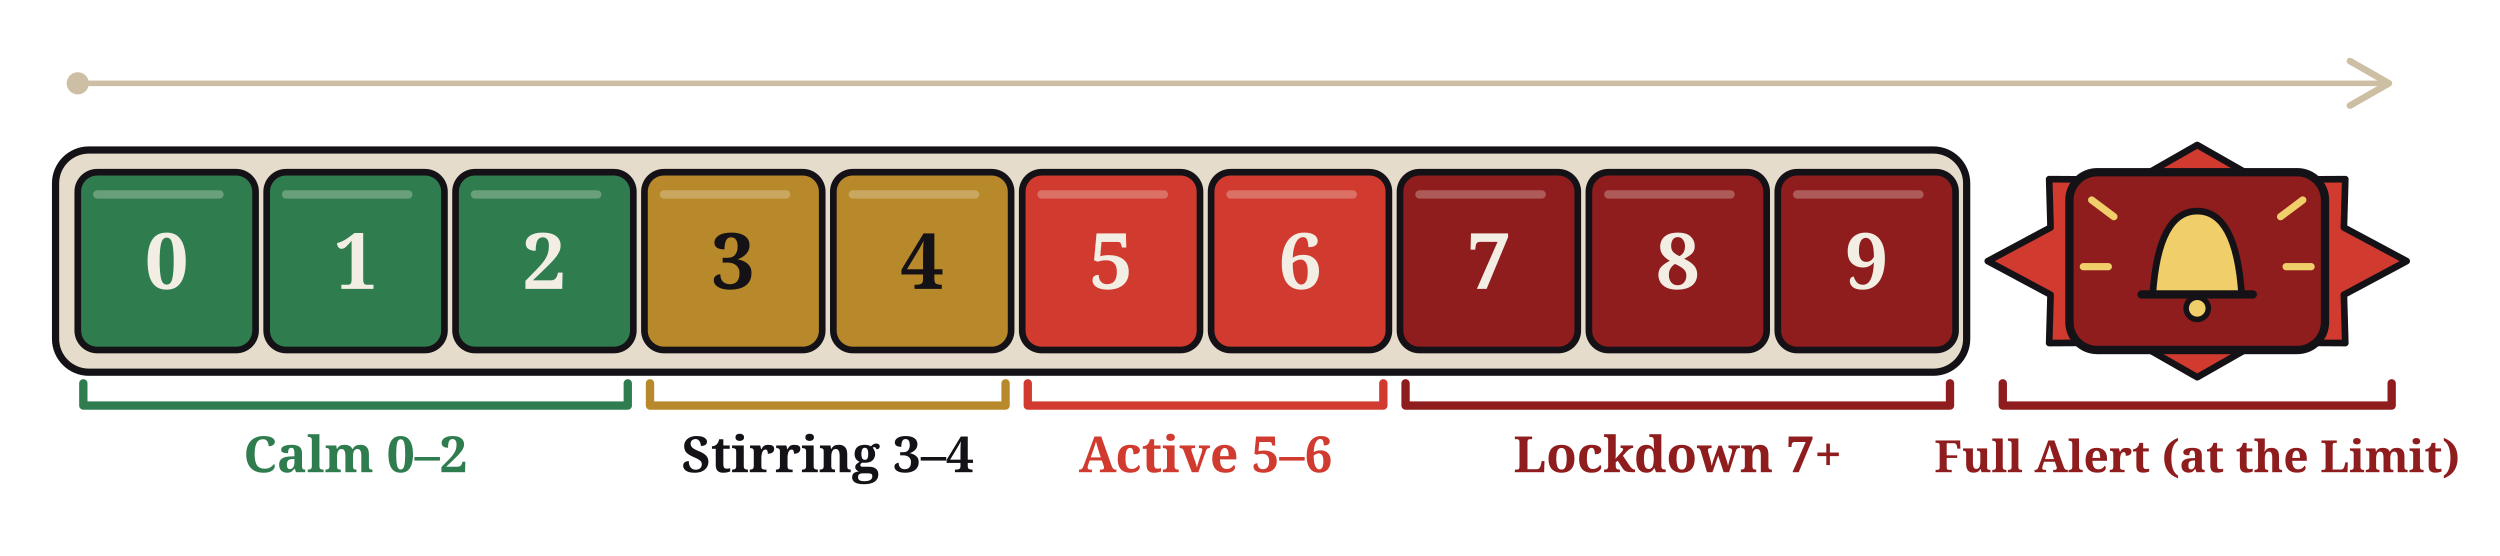
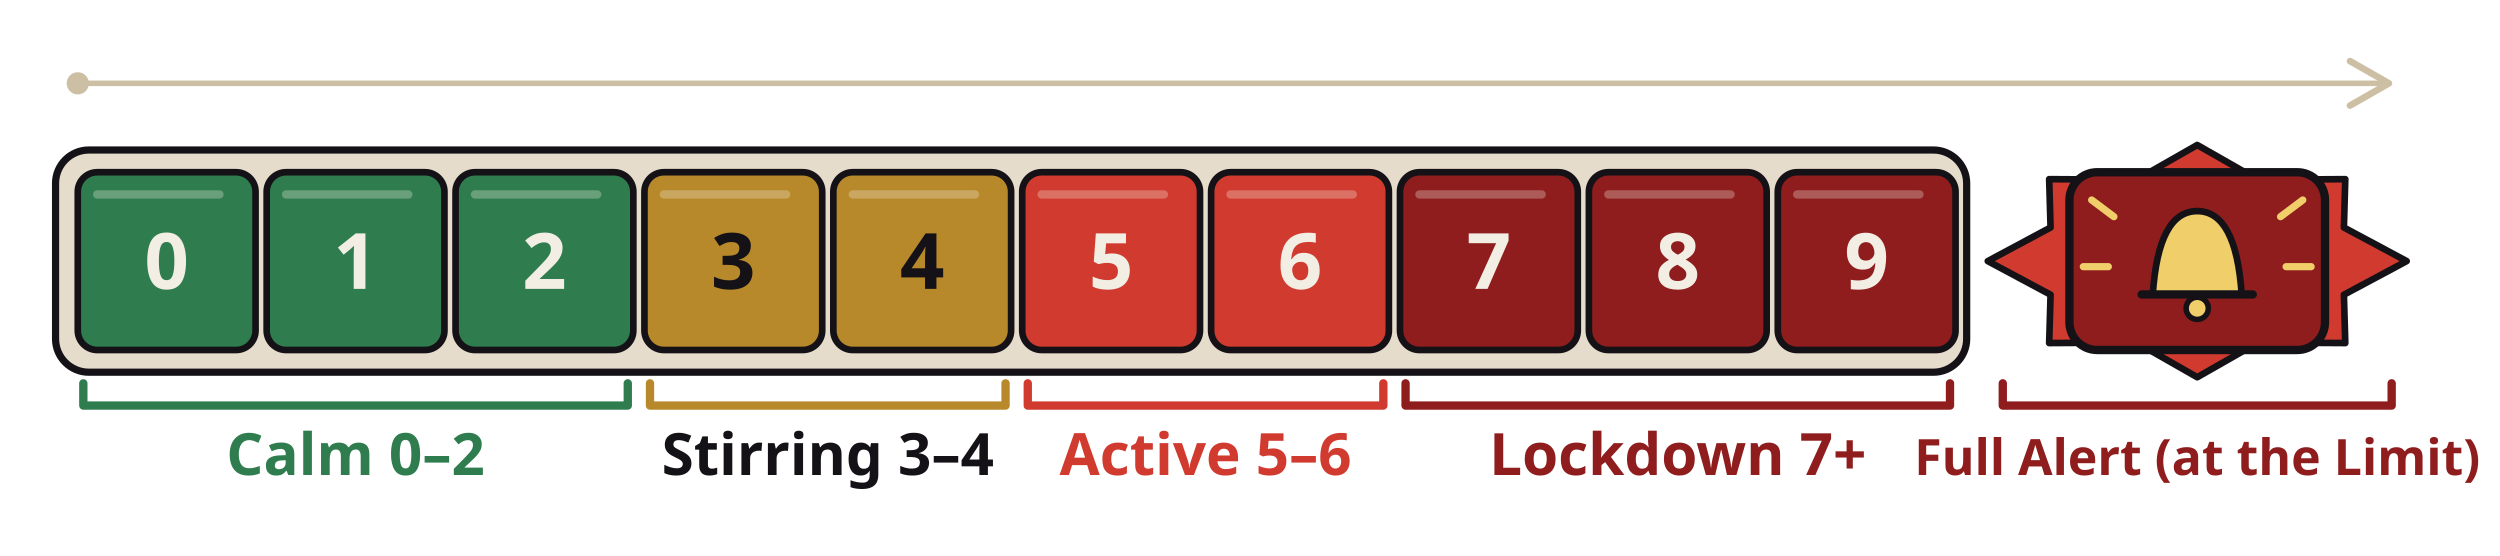
<svg xmlns="http://www.w3.org/2000/svg" viewBox="0 0 900 200" role="img" aria-label="The Alert track: Calm 0–2, Stirring 3–4, Active 5–6, Lockdown 7+, Full Alert at the Limit">
  <rect x="20" y="54" width="688" height="80" rx="12" fill="#e6dccb" stroke="#141216" stroke-width="2.6" />
  <rect x="28" y="62" width="64" height="64" rx="7" fill="#2f7d4f" stroke="#141216" stroke-width="2.4" />
  <path d="M35 70h44" stroke="#f3eee4" stroke-width="3" stroke-linecap="round" opacity=".3" />
-   <text x="60" y="104" font-family="Georgia, serif" font-size="28" font-weight="bold" fill="#f3eee4" text-anchor="middle">0</text>
+   <text x="60" y="104" font-family="'Alegreya Sans', 'Segoe UI', sans-serif" font-size="28" font-weight="bold" fill="#f3eee4" text-anchor="middle">0</text>
  <rect x="96" y="62" width="64" height="64" rx="7" fill="#2f7d4f" stroke="#141216" stroke-width="2.4" />
  <path d="M103 70h44" stroke="#f3eee4" stroke-width="3" stroke-linecap="round" opacity=".3" />
-   <text x="128" y="104" font-family="Georgia, serif" font-size="28" font-weight="bold" fill="#f3eee4" text-anchor="middle">1</text>
+   <text x="128" y="104" font-family="'Alegreya Sans', 'Segoe UI', sans-serif" font-size="28" font-weight="bold" fill="#f3eee4" text-anchor="middle">1</text>
  <rect x="164" y="62" width="64" height="64" rx="7" fill="#2f7d4f" stroke="#141216" stroke-width="2.4" />
  <path d="M171 70h44" stroke="#f3eee4" stroke-width="3" stroke-linecap="round" opacity=".3" />
-   <text x="196" y="104" font-family="Georgia, serif" font-size="28" font-weight="bold" fill="#f3eee4" text-anchor="middle">2</text>
+   <text x="196" y="104" font-family="'Alegreya Sans', 'Segoe UI', sans-serif" font-size="28" font-weight="bold" fill="#f3eee4" text-anchor="middle">2</text>
  <rect x="232" y="62" width="64" height="64" rx="7" fill="#b8892a" stroke="#141216" stroke-width="2.4" />
  <path d="M239 70h44" stroke="#f3eee4" stroke-width="3" stroke-linecap="round" opacity=".3" />
-   <text x="264" y="104" font-family="Georgia, serif" font-size="28" font-weight="bold" fill="#141216" text-anchor="middle">3</text>
+   <text x="264" y="104" font-family="'Alegreya Sans', 'Segoe UI', sans-serif" font-size="28" font-weight="bold" fill="#141216" text-anchor="middle">3</text>
  <rect x="300" y="62" width="64" height="64" rx="7" fill="#b8892a" stroke="#141216" stroke-width="2.4" />
  <path d="M307 70h44" stroke="#f3eee4" stroke-width="3" stroke-linecap="round" opacity=".3" />
-   <text x="332" y="104" font-family="Georgia, serif" font-size="28" font-weight="bold" fill="#141216" text-anchor="middle">4</text>
+   <text x="332" y="104" font-family="'Alegreya Sans', 'Segoe UI', sans-serif" font-size="28" font-weight="bold" fill="#141216" text-anchor="middle">4</text>
  <rect x="368" y="62" width="64" height="64" rx="7" fill="#d13a2f" stroke="#141216" stroke-width="2.4" />
  <path d="M375 70h44" stroke="#f3eee4" stroke-width="3" stroke-linecap="round" opacity=".3" />
-   <text x="400" y="104" font-family="Georgia, serif" font-size="28" font-weight="bold" fill="#f3eee4" text-anchor="middle">5</text>
+   <text x="400" y="104" font-family="'Alegreya Sans', 'Segoe UI', sans-serif" font-size="28" font-weight="bold" fill="#f3eee4" text-anchor="middle">5</text>
  <rect x="436" y="62" width="64" height="64" rx="7" fill="#d13a2f" stroke="#141216" stroke-width="2.4" />
  <path d="M443 70h44" stroke="#f3eee4" stroke-width="3" stroke-linecap="round" opacity=".3" />
-   <text x="468" y="104" font-family="Georgia, serif" font-size="28" font-weight="bold" fill="#f3eee4" text-anchor="middle">6</text>
+   <text x="468" y="104" font-family="'Alegreya Sans', 'Segoe UI', sans-serif" font-size="28" font-weight="bold" fill="#f3eee4" text-anchor="middle">6</text>
  <rect x="504" y="62" width="64" height="64" rx="7" fill="#8f1d1d" stroke="#141216" stroke-width="2.4" />
  <path d="M511 70h44" stroke="#f3eee4" stroke-width="3" stroke-linecap="round" opacity=".3" />
-   <text x="536" y="104" font-family="Georgia, serif" font-size="28" font-weight="bold" fill="#f3eee4" text-anchor="middle">7</text>
+   <text x="536" y="104" font-family="'Alegreya Sans', 'Segoe UI', sans-serif" font-size="28" font-weight="bold" fill="#f3eee4" text-anchor="middle">7</text>
  <rect x="572" y="62" width="64" height="64" rx="7" fill="#8f1d1d" stroke="#141216" stroke-width="2.4" />
  <path d="M579 70h44" stroke="#f3eee4" stroke-width="3" stroke-linecap="round" opacity=".3" />
-   <text x="604" y="104" font-family="Georgia, serif" font-size="28" font-weight="bold" fill="#f3eee4" text-anchor="middle">8</text>
+   <text x="604" y="104" font-family="'Alegreya Sans', 'Segoe UI', sans-serif" font-size="28" font-weight="bold" fill="#f3eee4" text-anchor="middle">8</text>
  <rect x="640" y="62" width="64" height="64" rx="7" fill="#8f1d1d" stroke="#141216" stroke-width="2.4" />
  <path d="M647 70h44" stroke="#f3eee4" stroke-width="3" stroke-linecap="round" opacity=".3" />
-   <text x="672" y="104" font-family="Georgia, serif" font-size="28" font-weight="bold" fill="#f3eee4" text-anchor="middle">9</text>
+   <text x="672" y="104" font-family="'Alegreya Sans', 'Segoe UI', sans-serif" font-size="28" font-weight="bold" fill="#f3eee4" text-anchor="middle">9</text>
  <path d="M866.4 94L843.8 106.1L844.3 123.5L812.9 123.3L791 135.8L769.1 123.3L737.7 123.5L738.2 106.1L715.6 94L738.2 81.9L737.7 64.5L769.1 64.7L791 52.2L812.9 64.7L844.3 64.5L843.8 81.9Z" fill="#d13a2f" stroke="#141216" stroke-width="2.4" stroke-linejoin="round" />
  <rect x="745" y="62" width="92" height="64" rx="10" fill="#8f1d1d" stroke="#141216" stroke-width="3" />
  <path d="M775 106q2 -30 16 -30t16 30z" fill="#f0cf6b" stroke="#141216" stroke-width="2.4" stroke-linejoin="round" />
  <path d="M771 106h40" stroke="#141216" stroke-width="3" stroke-linecap="round" />
  <circle cx="791" cy="111" r="4" fill="#f0cf6b" stroke="#141216" stroke-width="2" />
  <path d="M761 78l-8 -6M821 78l8 -6M759 96h-9M823 96h9" stroke="#f0cf6b" stroke-width="2.6" fill="none" stroke-linecap="round" stroke-linejoin="round" />
  <path d="M30 138v8H226v-8" fill="none" stroke="#2f7d4f" stroke-width="3" stroke-linejoin="round" stroke-linecap="round" />
-   <text x="128" y="170" font-family="Georgia, serif" font-size="18" font-weight="bold" fill="#2f7d4f" text-anchor="middle">Calm 0–2</text>
+   <text x="128" y="171" font-family="'Alegreya Sans', 'Segoe UI', sans-serif" font-size="21" font-weight="bold" fill="#2f7d4f" text-anchor="middle">Calm 0–2</text>
  <path d="M234 138v8H362v-8" fill="none" stroke="#b8892a" stroke-width="3" stroke-linejoin="round" stroke-linecap="round" />
-   <text x="298" y="170" font-family="Georgia, serif" font-size="18" font-weight="bold" fill="#141216" text-anchor="middle">Stirring 3–4</text>
+   <text x="298" y="171" font-family="'Alegreya Sans', 'Segoe UI', sans-serif" font-size="21" font-weight="bold" fill="#141216" text-anchor="middle">Stirring 3–4</text>
  <path d="M370 138v8H498v-8" fill="none" stroke="#d13a2f" stroke-width="3" stroke-linejoin="round" stroke-linecap="round" />
-   <text x="434" y="170" font-family="Georgia, serif" font-size="18" font-weight="bold" fill="#d13a2f" text-anchor="middle">Active 5–6</text>
+   <text x="434" y="171" font-family="'Alegreya Sans', 'Segoe UI', sans-serif" font-size="21" font-weight="bold" fill="#d13a2f" text-anchor="middle">Active 5–6</text>
  <path d="M506 138v8H702v-8" fill="none" stroke="#8f1d1d" stroke-width="3" stroke-linejoin="round" stroke-linecap="round" />
-   <text x="604" y="170" font-family="Georgia, serif" font-size="18" font-weight="bold" fill="#8f1d1d" text-anchor="middle">Lockdown 7+</text>
+   <text x="604" y="171" font-family="'Alegreya Sans', 'Segoe UI', sans-serif" font-size="21" font-weight="bold" fill="#8f1d1d" text-anchor="middle">Lockdown 7+</text>
  <path d="M721 138v8H861v-8" fill="none" stroke="#8f1d1d" stroke-width="3" stroke-linejoin="round" stroke-linecap="round" />
-   <text x="791" y="170" font-family="Georgia, serif" font-size="16" font-weight="bold" fill="#8f1d1d" text-anchor="middle">Full Alert (at the Limit)</text>
+   <text x="791" y="171" font-family="'Alegreya Sans', 'Segoe UI', sans-serif" font-size="18" font-weight="bold" fill="#8f1d1d" text-anchor="middle">Full Alert (at the Limit)</text>
  <path d="M28 30H858" stroke="#cdbfa4" stroke-width="2" />
  <path d="M846 22l14 8-14 8" fill="none" stroke="#cdbfa4" stroke-width="2.4" stroke-linejoin="round" stroke-linecap="round" />
  <circle cx="28" cy="30" r="4" fill="#cdbfa4" />
</svg>
